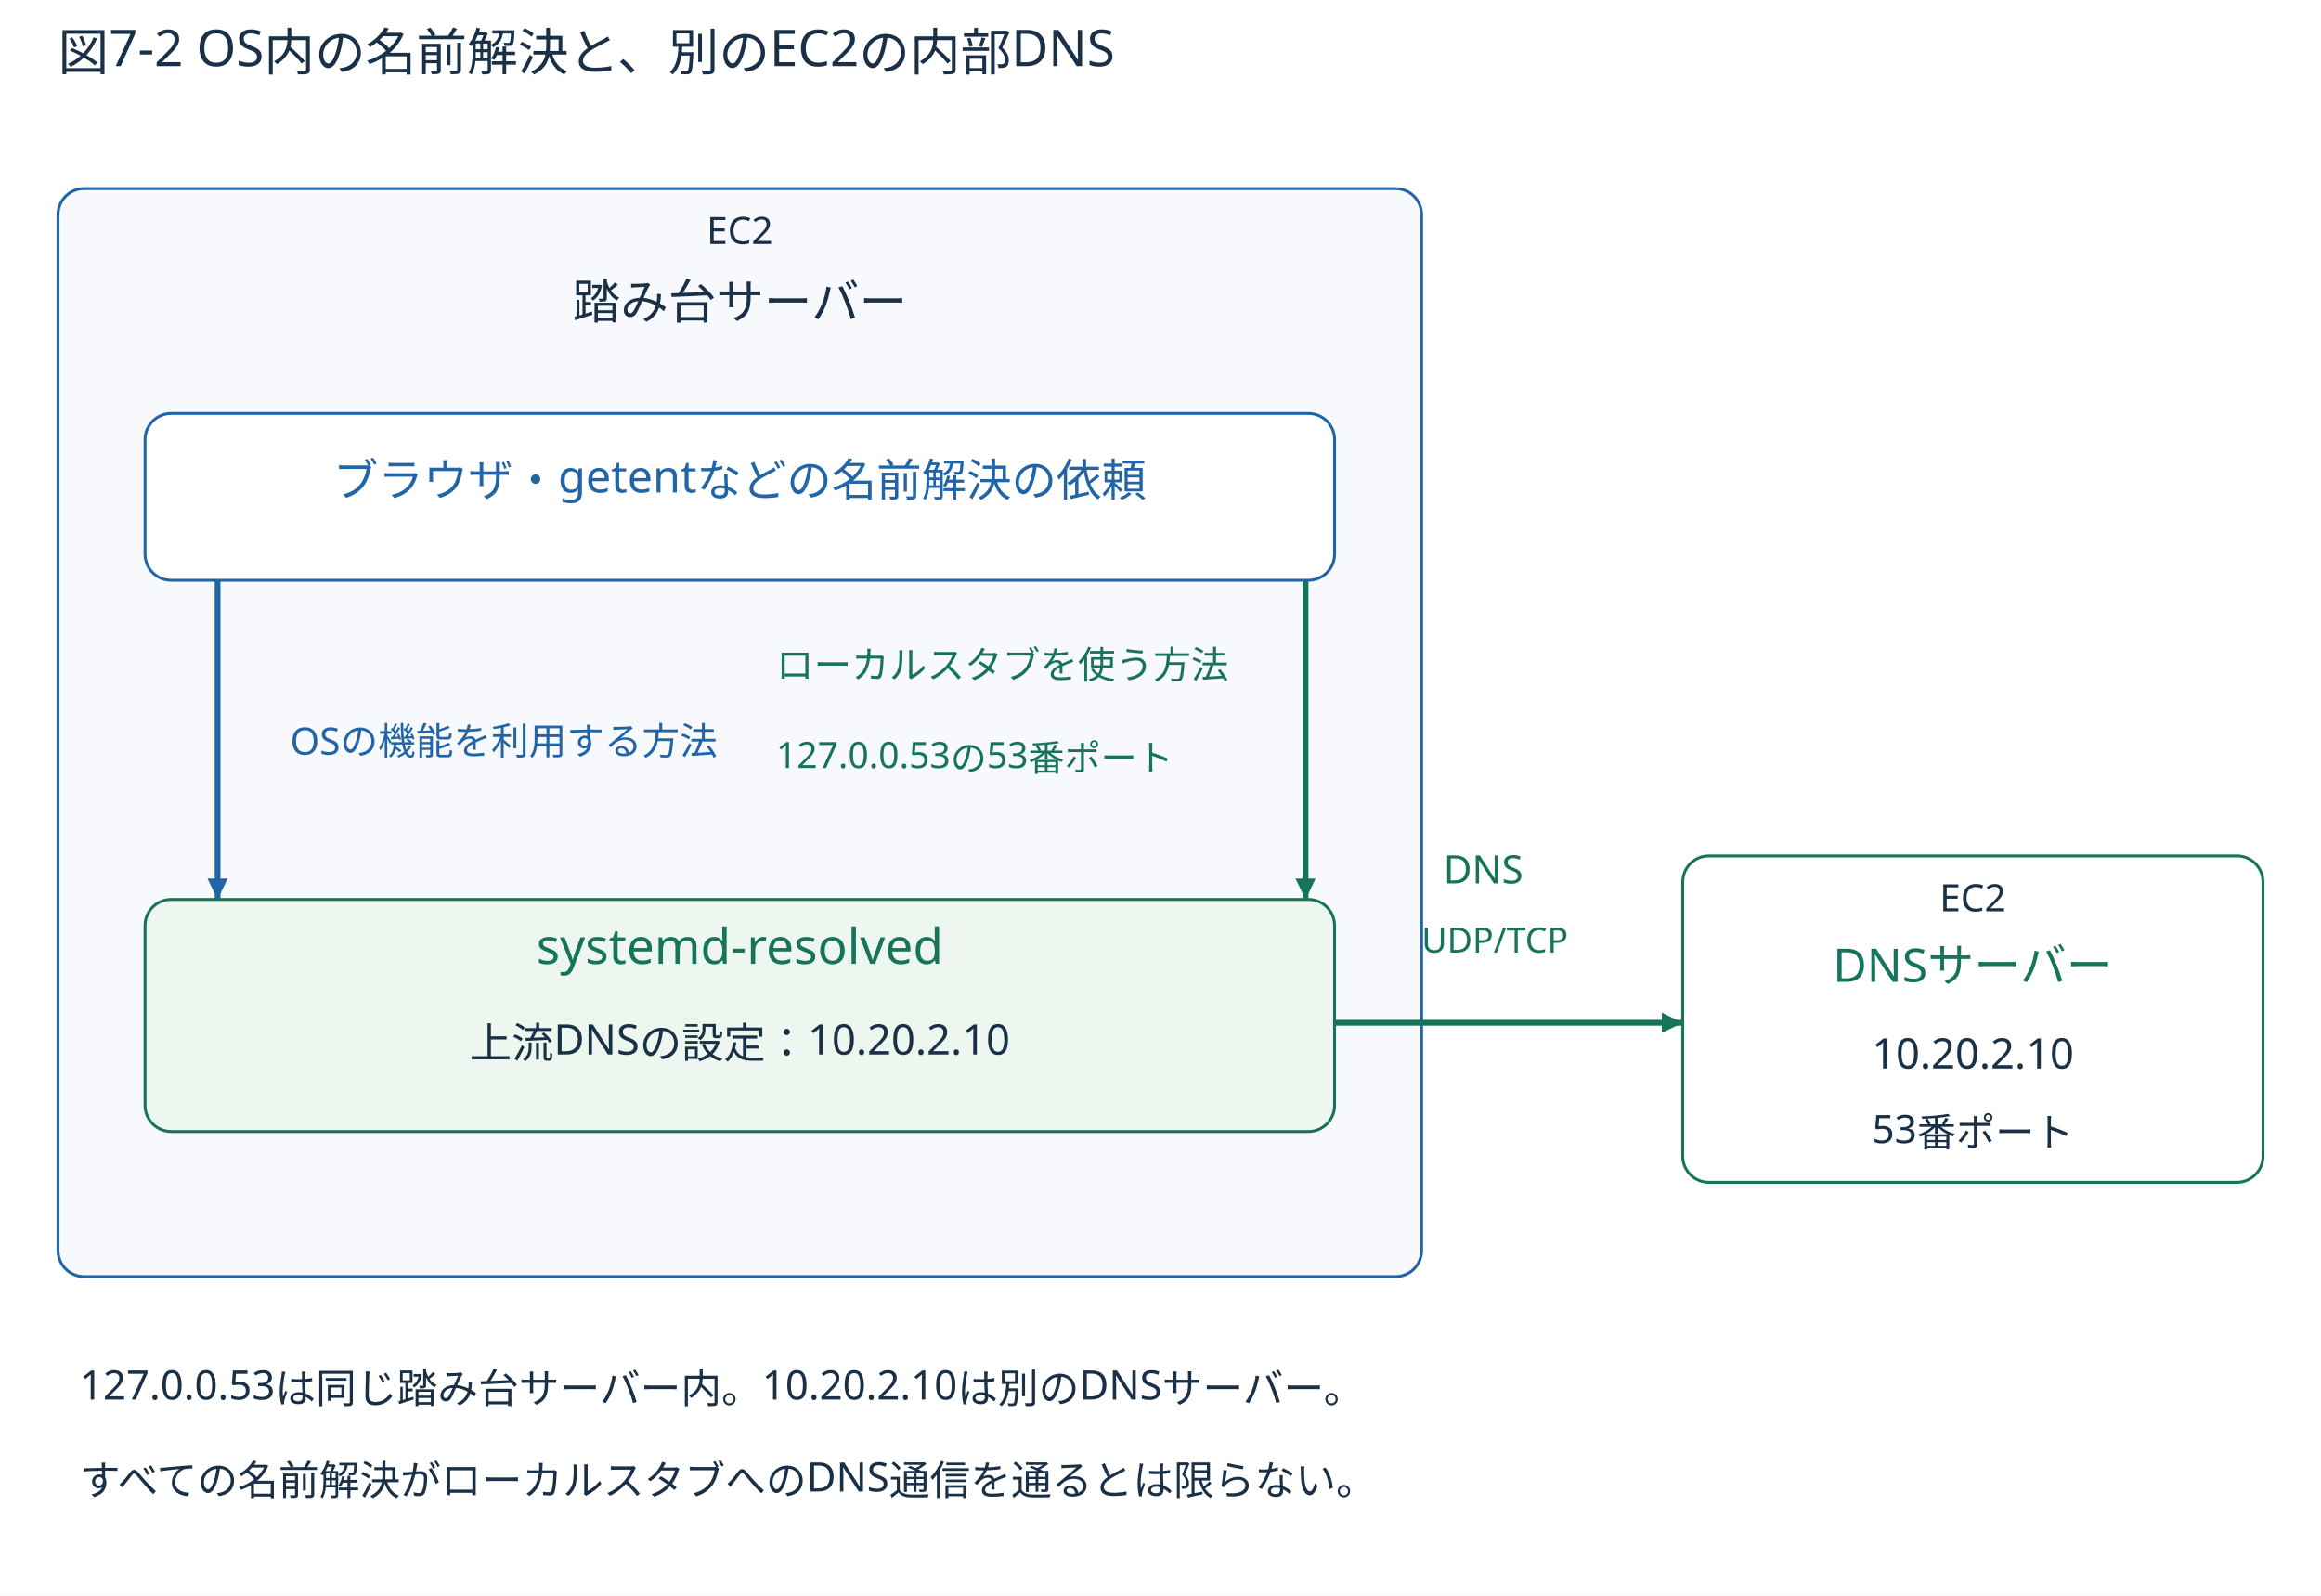
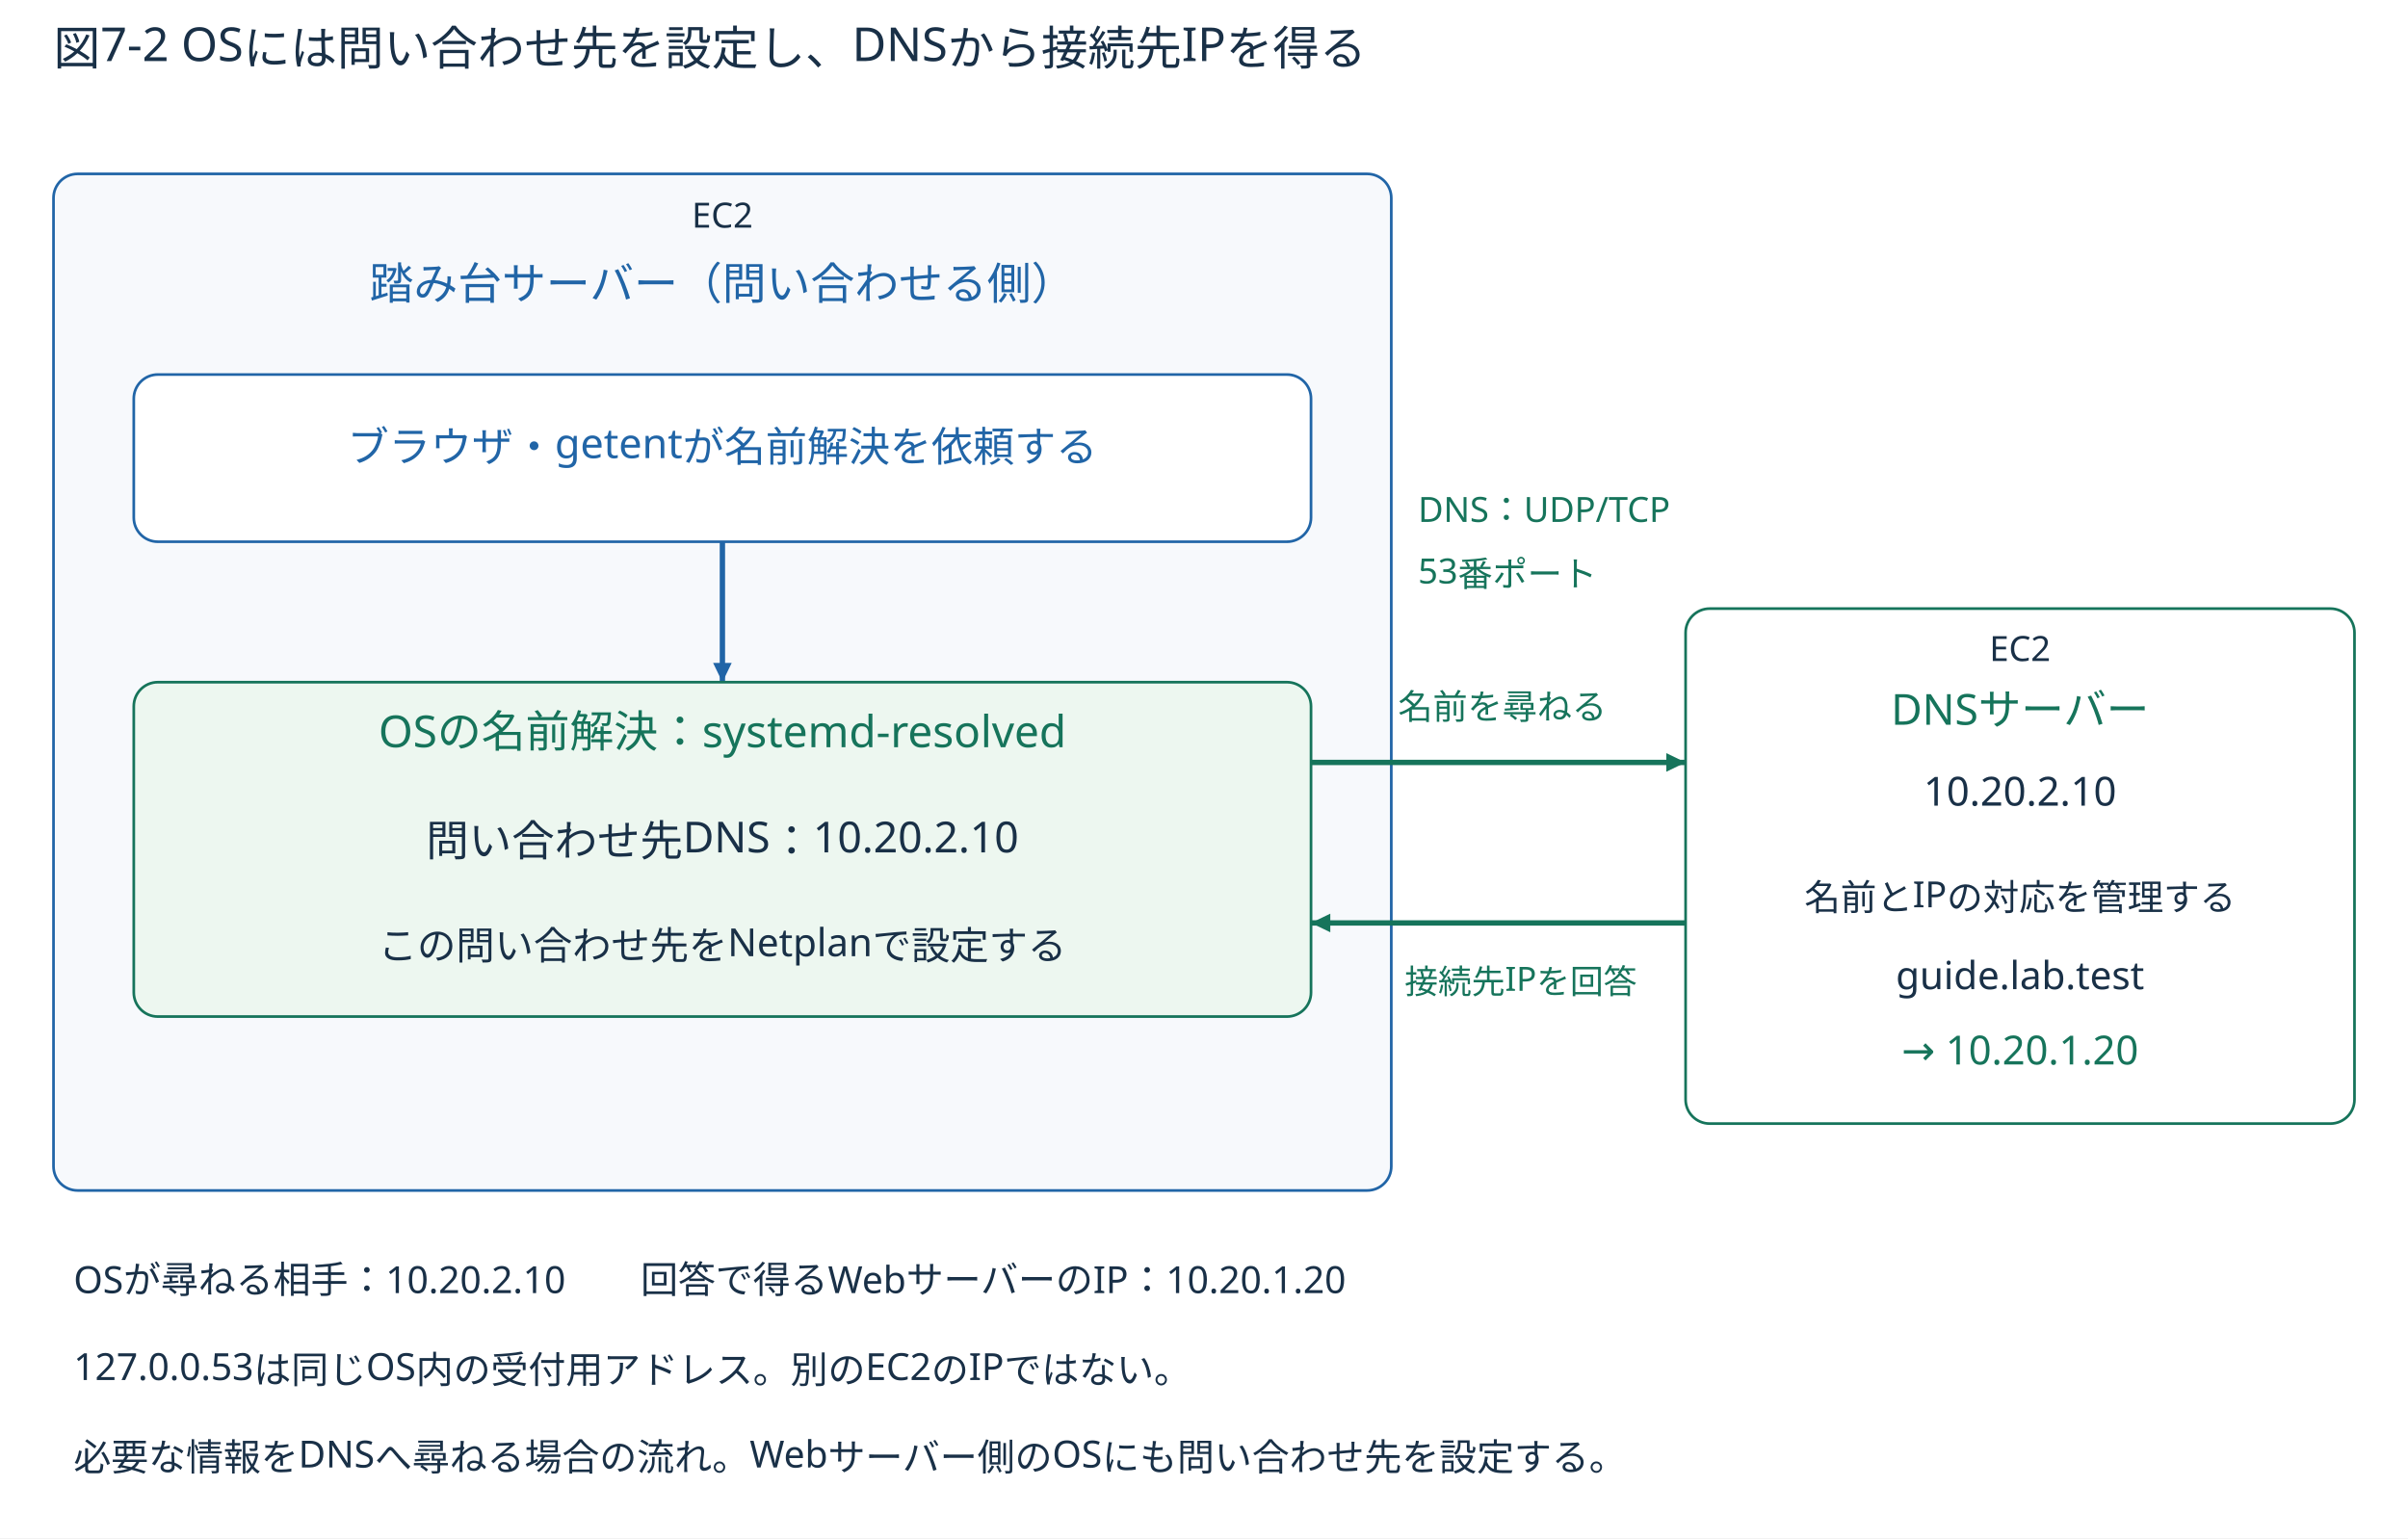
- <svg xmlns="http://www.w3.org/2000/svg" width="1600" height="1100" viewBox="0 0 1600 1100" role="img">
+ <svg xmlns="http://www.w3.org/2000/svg" width="1800" height="1150" viewBox="0 0 1800 1150" role="img">
  <rect width="100%" height="100%" fill="white" />
-   <text x="40" y="18" fill="#193047" font-family="Noto Sans JP, sans-serif" font-size="35" dominant-baseline="text-before-edge" text-anchor="start">図7-2  OS内の名前解決と、別のEC2の内部DNS</text>
-   <rect x="40" y="130" width="940" height="750" rx="18" fill="#f7f9fc" stroke="#2165a7" stroke-width="2" />
-   <text x="510" y="148" fill="#193047" font-family="Noto Sans JP, sans-serif" font-size="26" dominant-baseline="text-before-edge" text-anchor="middle">EC2</text>
-   <text x="510" y="191" fill="#193047" font-family="Noto Sans JP, sans-serif" font-size="33" dominant-baseline="text-before-edge" text-anchor="middle">踏み台サーバー</text>
-   <rect x="100" y="285" width="820" height="115" rx="18" fill="#ffffff" stroke="#2165a7" stroke-width="2" />
-   <text x="510" y="315" fill="#2165a7" font-family="Noto Sans JP, sans-serif" font-size="31" dominant-baseline="text-before-edge" text-anchor="middle">ブラウザ・getentなどの名前解決の依頼</text>
-   <text x="200" y="500" fill="#2165a7" font-family="Noto Sans JP, sans-serif" font-size="26" dominant-baseline="text-before-edge" text-anchor="start">OSの機能を利用する方法</text>
-   <polyline points="150,400 150,620" fill="none" stroke="#2165a7" stroke-width="4" />
-   <polygon points="150,620 143.041,605.593 156.959,605.593" fill="#2165a7" />
-   <text x="535" y="445" fill="#16745b" font-family="Noto Sans JP, sans-serif" font-size="26" dominant-baseline="text-before-edge" text-anchor="start">ローカルスタブを使う方法</text>
-   <text x="535" y="510" fill="#16745b" font-family="Noto Sans JP, sans-serif" font-size="25" dominant-baseline="text-before-edge" text-anchor="start">127.0.0.53の53番ポート</text>
-   <polyline points="900,400 900,620" fill="none" stroke="#16745b" stroke-width="4" />
-   <polygon points="900,620 893.041,605.593 906.959,605.593" fill="#16745b" />
-   <rect x="100" y="620" width="820" height="160" rx="18" fill="#edf7f0" stroke="#16745b" stroke-width="2" />
-   <text x="510" y="638" fill="#16745b" font-family="Noto Sans JP, sans-serif" font-size="34" dominant-baseline="text-before-edge" text-anchor="middle">systemd-resolved</text>
-   <text x="510" y="704" fill="#193047" font-family="Noto Sans JP, sans-serif" font-size="29" dominant-baseline="text-before-edge" text-anchor="middle">上流DNSの設定：10.20.2.10</text>
-   <rect x="1160" y="590" width="400" height="225" rx="18" fill="#ffffff" stroke="#16745b" stroke-width="2" />
-   <text x="1360" y="608" fill="#193047" font-family="Noto Sans JP, sans-serif" font-size="26" dominant-baseline="text-before-edge" text-anchor="middle">EC2</text>
-   <text x="1360" y="652" fill="#16745b" font-family="Noto Sans JP, sans-serif" font-size="32" dominant-baseline="text-before-edge" text-anchor="middle">DNSサーバー</text>
-   <text x="1360" y="714" fill="#193047" font-family="Noto Sans JP, sans-serif" font-size="29" dominant-baseline="text-before-edge" text-anchor="middle">10.20.2.10</text>
-   <text x="1360" y="767" fill="#193047" font-family="Noto Sans JP, sans-serif" font-size="27" dominant-baseline="text-before-edge" text-anchor="middle">53番ポート</text>
-   <polyline points="920,705 1160,705" fill="none" stroke="#16745b" stroke-width="4" />
-   <polygon points="1160,705 1145.593,711.959 1145.593,698.041" fill="#16745b" />
-   <text x="995" y="588" fill="#16745b" font-family="Noto Sans JP, sans-serif" font-size="27" dominant-baseline="text-before-edge" text-anchor="start">DNS</text>
-   <text x="980" y="638" fill="#16745b" font-family="Noto Sans JP, sans-serif" font-size="24" dominant-baseline="text-before-edge" text-anchor="start">UDP/TCP</text>
-   <text x="55" y="943" fill="#193047" font-family="Noto Sans JP, sans-serif" font-size="28" dominant-baseline="text-before-edge" text-anchor="start">127.0.0.53は同じ踏み台サーバー内。10.20.2.10は別のDNSサーバー。</text>
-   <text x="55" y="1006" fill="#193047" font-family="Noto Sans JP, sans-serif" font-size="28" dominant-baseline="text-before-edge" text-anchor="start">すべての名前解決がローカルスタブへのDNS通信を通るとは限らない。</text>
+   <text x="40" y="18" fill="#193047" font-family="Noto Sans JP, sans-serif" font-size="35" dominant-baseline="text-before-edge" text-anchor="start">図7-2  OSには問い合わせ先を設定し、DNSから接続先IPを得る</text>
+   <rect x="40" y="130" width="1000" height="760" rx="18" fill="#f7f9fc" stroke="#2165a7" stroke-width="2" />
+   <text x="540" y="150" fill="#193047" font-family="Noto Sans JP, sans-serif" font-size="26" dominant-baseline="text-before-edge" text-anchor="middle">EC2</text>
+   <text x="540" y="195" fill="#2165a7" font-family="Noto Sans JP, sans-serif" font-size="33" dominant-baseline="text-before-edge" text-anchor="middle">踏み台サーバー（問い合わせる側）</text>
+   <rect x="100" y="280" width="880" height="125" rx="18" fill="#ffffff" stroke="#2165a7" stroke-width="2" />
+   <text x="540" y="318" fill="#2165a7" font-family="Noto Sans JP, sans-serif" font-size="31" dominant-baseline="text-before-edge" text-anchor="middle">ブラウザ・getentが名前解決を依頼する</text>
+   <polyline points="540,405 540,510" fill="none" stroke="#2165a7" stroke-width="4" />
+   <polygon points="540,510 533.041,495.593 546.959,495.593" fill="#2165a7" />
+   <rect x="100" y="510" width="880" height="250" rx="18" fill="#edf7f0" stroke="#16745b" stroke-width="2" />
+   <text x="540" y="533" fill="#16745b" font-family="Noto Sans JP, sans-serif" font-size="33" dominant-baseline="text-before-edge" text-anchor="middle">OSの名前解決：systemd-resolved</text>
+   <text x="540" y="612" fill="#193047" font-family="Noto Sans JP, sans-serif" font-size="32" dominant-baseline="text-before-edge" text-anchor="middle">問い合わせ先DNS：10.20.2.10</text>
+   <text x="540" y="692" fill="#193047" font-family="Noto Sans JP, sans-serif" font-size="29" dominant-baseline="text-before-edge" text-anchor="middle">この問い合わせ先をNetplanで設定する</text>
+   <rect x="1260" y="455" width="500" height="385" rx="18" fill="#ffffff" stroke="#16745b" stroke-width="2" />
+   <text x="1510" y="474" fill="#193047" font-family="Noto Sans JP, sans-serif" font-size="26" dominant-baseline="text-before-edge" text-anchor="middle">EC2</text>
+   <text x="1510" y="517" fill="#16745b" font-family="Noto Sans JP, sans-serif" font-size="32" dominant-baseline="text-before-edge" text-anchor="middle">DNSサーバー</text>
+   <text x="1510" y="579" fill="#193047" font-family="Noto Sans JP, sans-serif" font-size="30" dominant-baseline="text-before-edge" text-anchor="middle">10.20.2.10</text>
+   <text x="1510" y="657" fill="#193047" font-family="Noto Sans JP, sans-serif" font-size="27" dominant-baseline="text-before-edge" text-anchor="middle">名前とIPの対応を管理する</text>
+   <text x="1510" y="717" fill="#193047" font-family="Noto Sans JP, sans-serif" font-size="29" dominant-baseline="text-before-edge" text-anchor="middle">guide.lab.test</text>
+   <text x="1510" y="775" fill="#16745b" font-family="Noto Sans JP, sans-serif" font-size="30" dominant-baseline="text-before-edge" text-anchor="middle">→ 10.20.1.20</text>
+   <text x="1060" y="370" fill="#16745b" font-family="Noto Sans JP, sans-serif" font-size="26" dominant-baseline="text-before-edge" text-anchor="start">DNS：UDP/TCP</text>
+   <text x="1060" y="416" fill="#16745b" font-family="Noto Sans JP, sans-serif" font-size="26" dominant-baseline="text-before-edge" text-anchor="start">53番ポート</text>
+   <polyline points="980,570 1260,570" fill="none" stroke="#16745b" stroke-width="4" />
+   <polygon points="1260,570 1245.593,576.959 1245.593,563.041" fill="#16745b" />
+   <text x="1045" y="515" fill="#16745b" font-family="Noto Sans JP, sans-serif" font-size="26" dominant-baseline="text-before-edge" text-anchor="start">名前を尋ねる</text>
+   <polyline points="1260,690 980,690" fill="none" stroke="#16745b" stroke-width="4" />
+   <polygon points="980,690 994.407,683.041 994.407,696.959" fill="#16745b" />
+   <text x="1050" y="721" fill="#16745b" font-family="Noto Sans JP, sans-serif" font-size="25" dominant-baseline="text-before-edge" text-anchor="start">接続先IPを回答</text>
+   <text x="55" y="945" fill="#193047" font-family="Noto Sans JP, sans-serif" font-size="28" dominant-baseline="text-before-edge" text-anchor="start">OSが尋ねる相手：10.20.2.10　　回答で得るWebサーバーのIP：10.20.1.20</text>
+   <text x="55" y="1010" fill="#193047" font-family="Noto Sans JP, sans-serif" font-size="28" dominant-baseline="text-before-edge" text-anchor="start">127.0.0.53は同じOS内の受付用アドレス。別のEC2のIPではない。</text>
+   <text x="55" y="1075" fill="#193047" font-family="Noto Sans JP, sans-serif" font-size="28" dominant-baseline="text-before-edge" text-anchor="start">必要な情報をDNSへ尋ねる場合の流れ。Webサーバー側のOSにも問い合わせ先を設定する。</text>
</svg>
